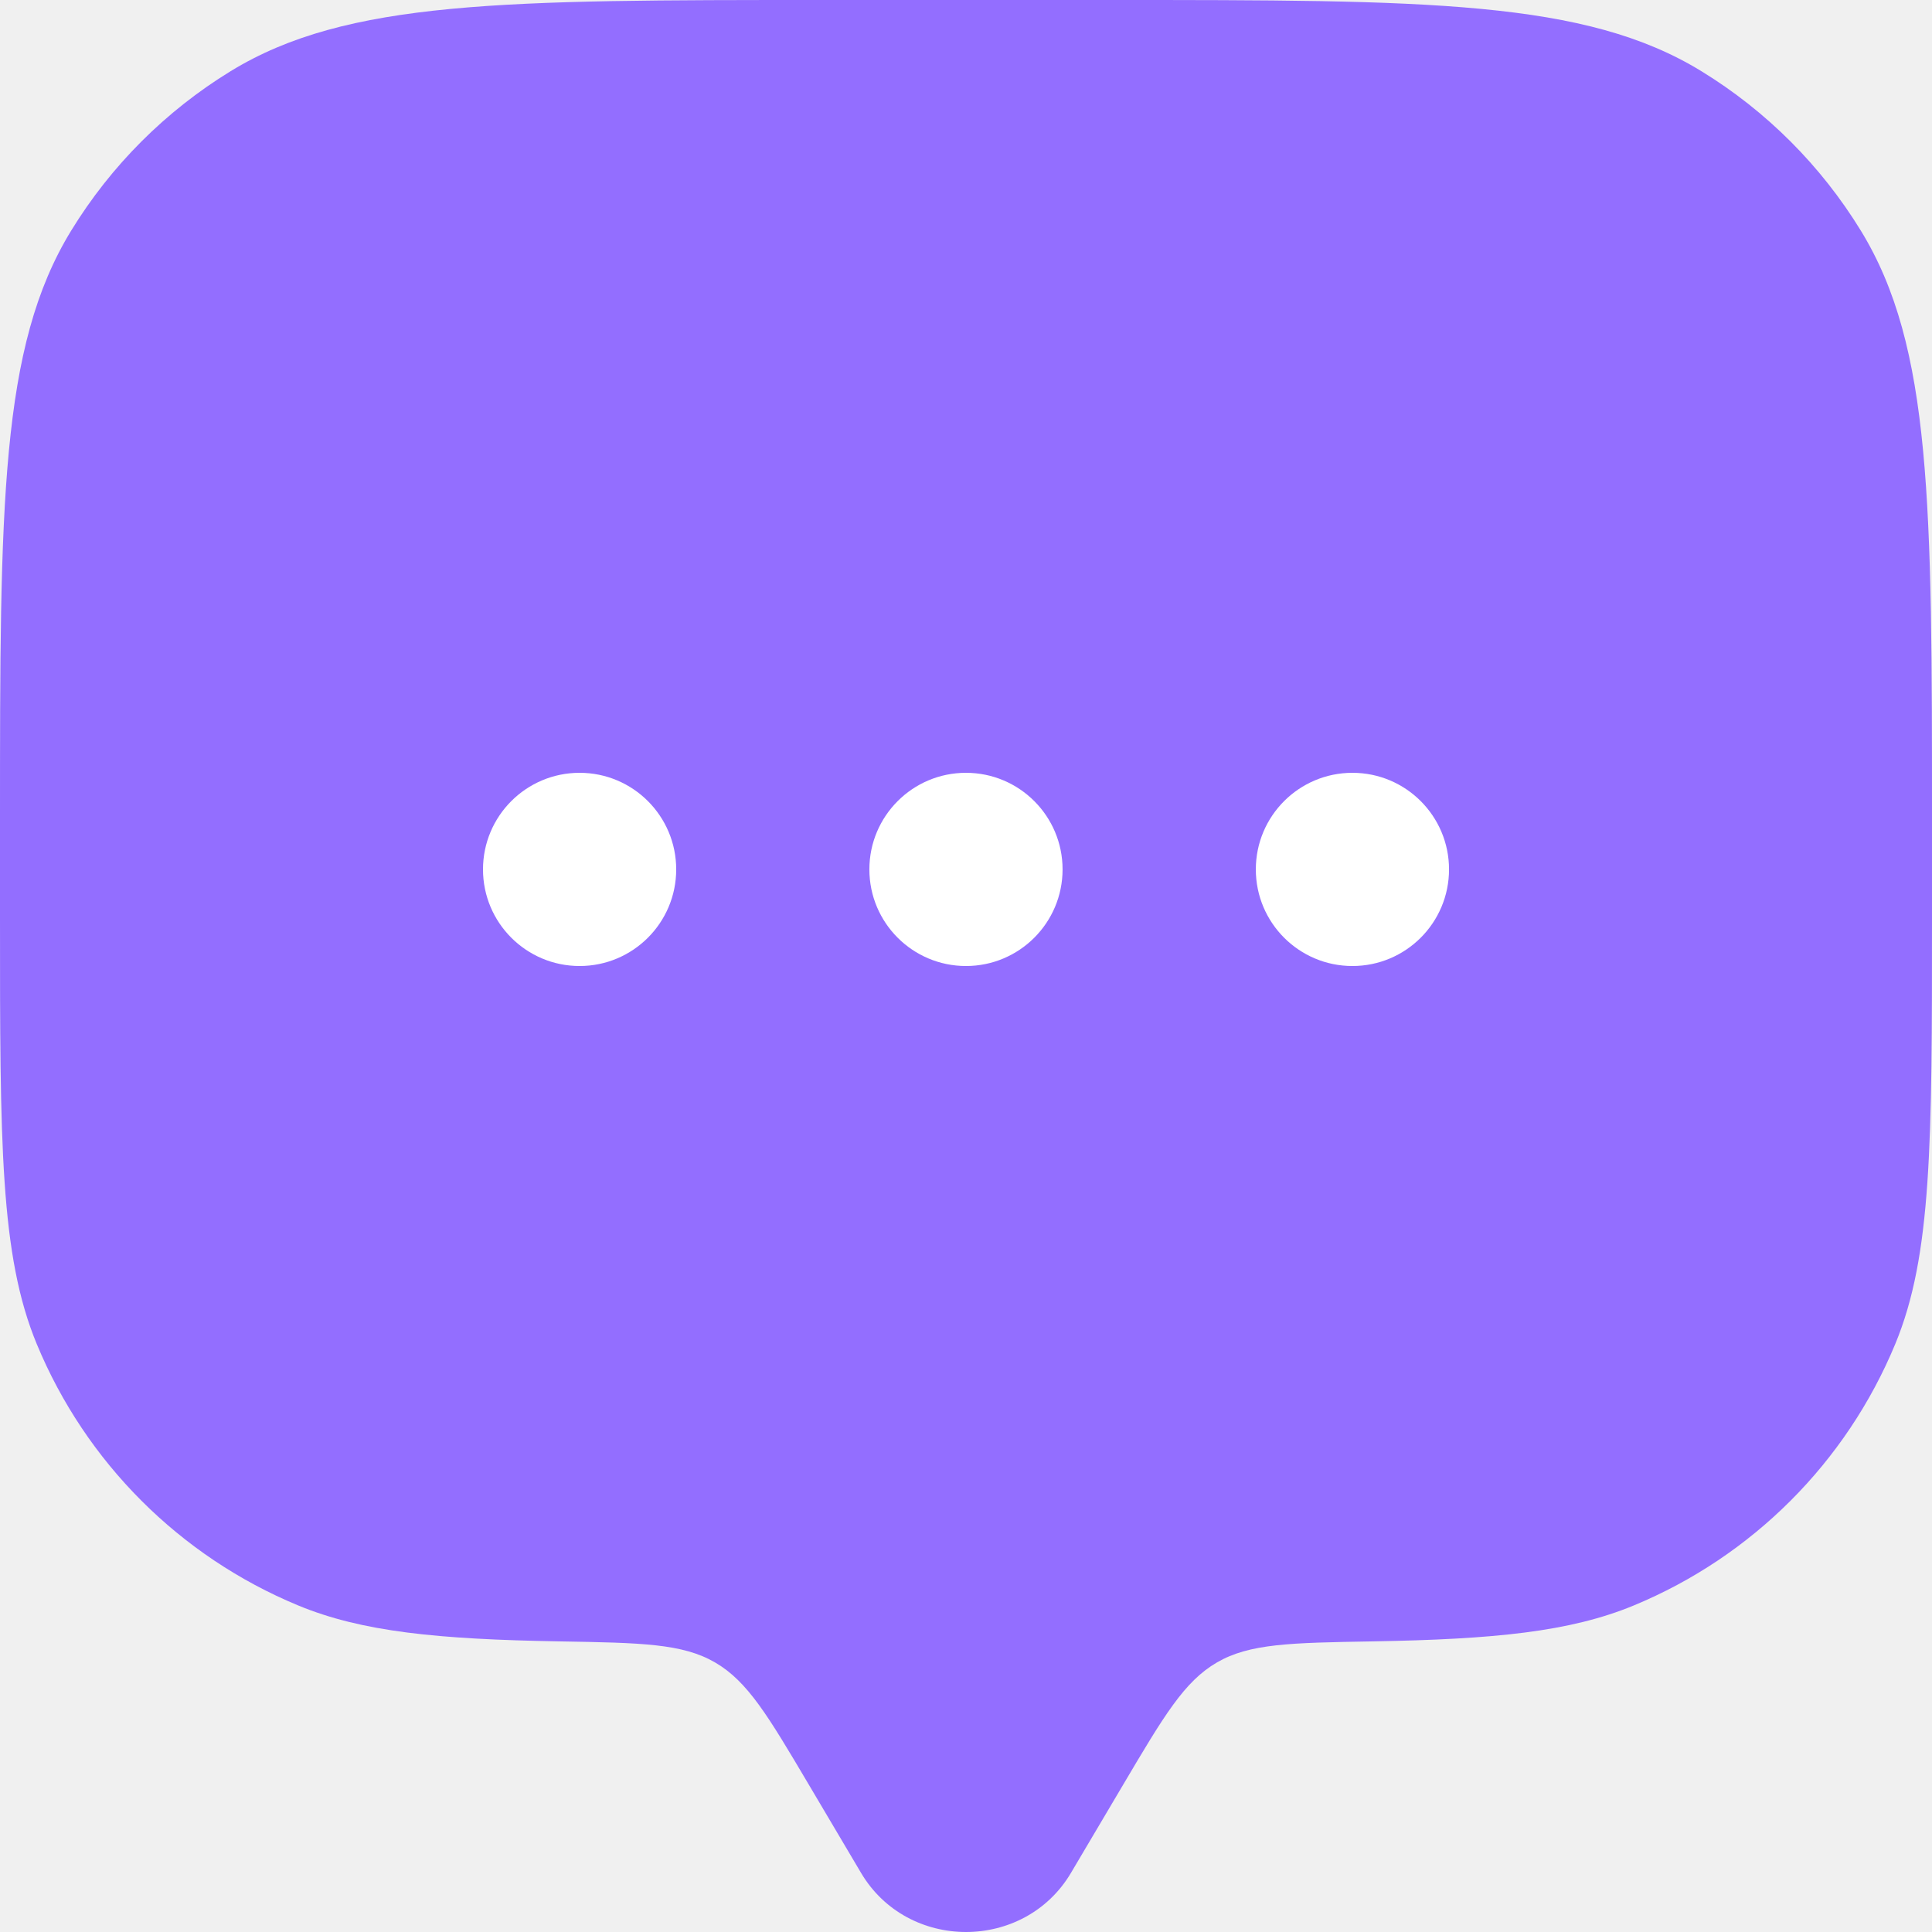
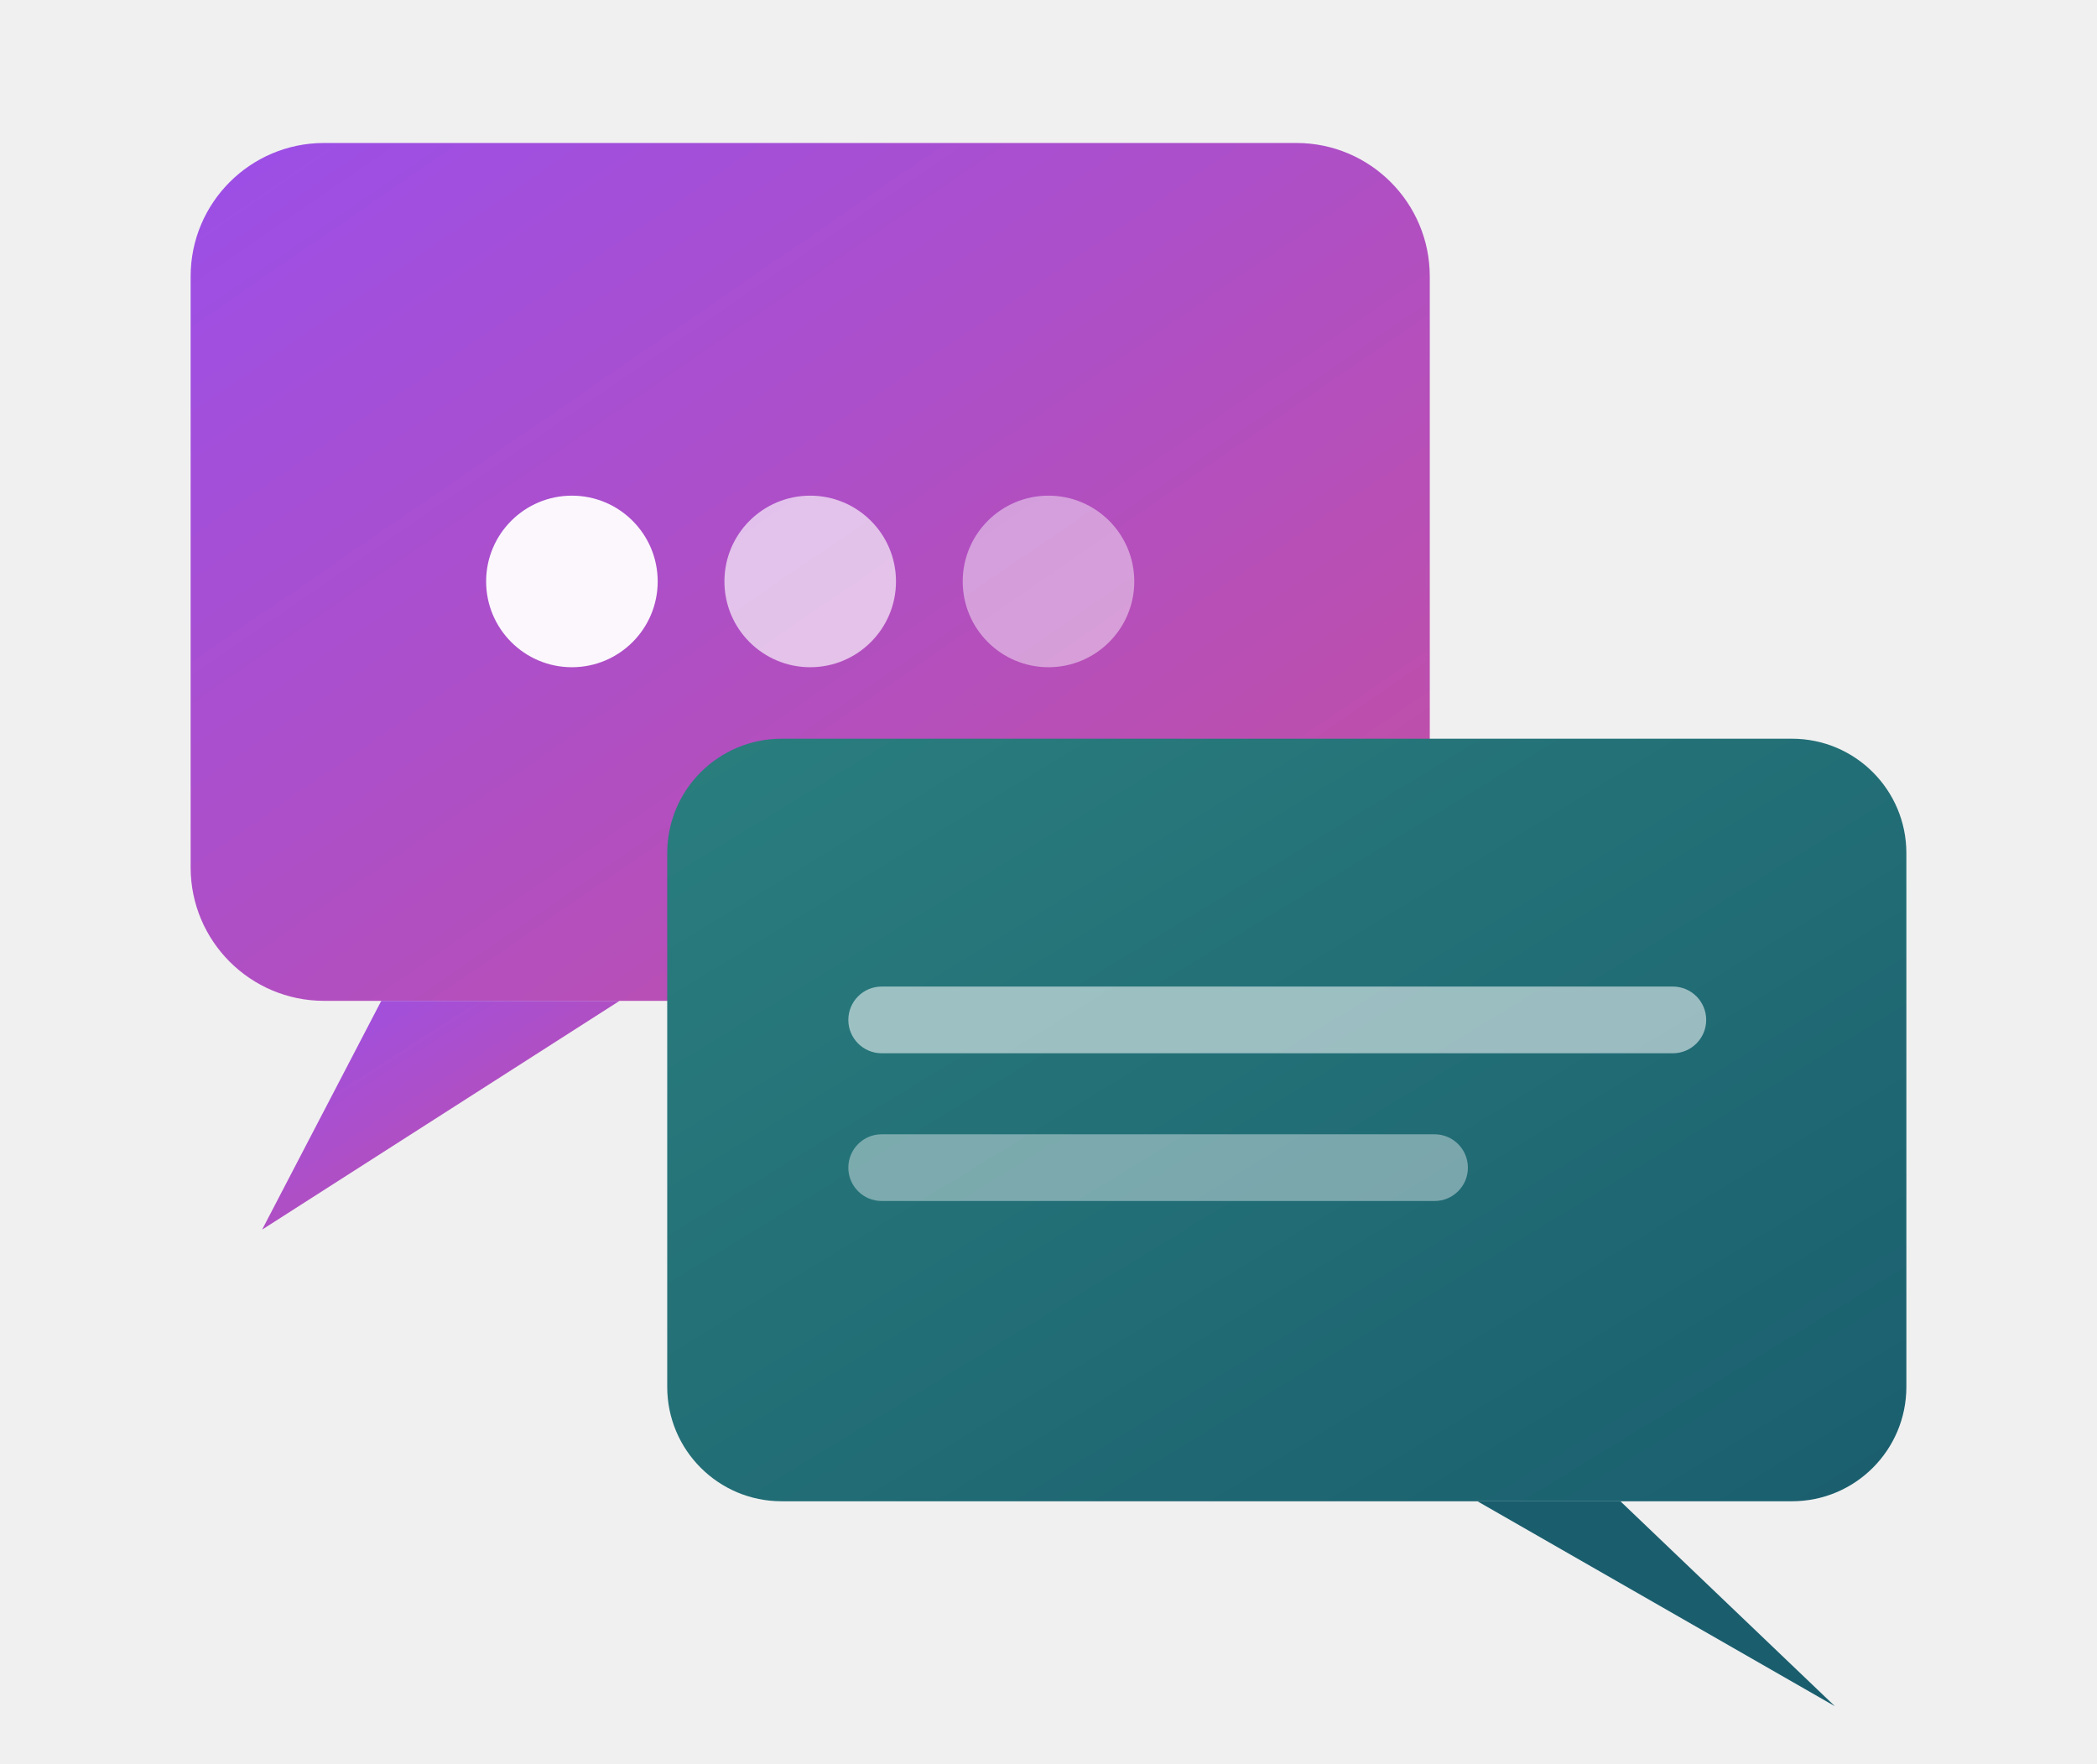
- <svg xmlns="http://www.w3.org/2000/svg" width="300" height="300" viewBox="0 0 300 300" fill="none">
-   <path d="M174.433 277.078L166.301 290.817C159.053 303.061 140.948 303.061 133.7 290.817L125.568 277.078C119.261 266.422 116.108 261.096 111.042 258.148C105.977 255.202 99.599 255.092 86.844 254.873C68.014 254.548 56.204 253.394 46.299 249.292C27.922 241.679 13.321 227.08 5.709 208.702C-4.47037e-07 194.92 0 177.446 0 142.501V127.5C0 78.399 -8.94073e-07 53.848 11.052 35.813C17.236 25.721 25.721 17.236 35.813 11.052C53.848 -8.94073e-07 78.399 0 127.5 0H172.501C221.602 0 246.152 -8.94073e-07 264.188 11.052C274.281 17.236 282.765 25.721 288.949 35.813C300.001 53.848 300.001 78.399 300.001 127.5V142.501C300.001 177.446 300.001 194.92 294.292 208.702C286.68 227.08 272.08 241.679 253.702 249.292C243.797 253.394 231.988 254.548 213.157 254.873C200.401 255.092 194.024 255.202 188.959 258.148C183.893 261.094 180.739 266.422 174.433 277.078Z" fill="#936EFF" />
-   <path d="M225.004 135.002C225.004 143.287 218.288 150.002 210.004 150.002C201.719 150.002 195.004 143.287 195.004 135.002C195.004 126.717 201.719 120.002 210.004 120.002C218.288 120.002 225.004 126.717 225.004 135.002Z" fill="white" />
-   <path d="M164.996 135.002C164.996 143.287 158.281 150.002 149.996 150.002C141.712 150.002 134.996 143.287 134.996 135.002C134.996 126.717 141.712 120.002 149.996 120.002C158.281 120.002 164.996 126.717 164.996 135.002Z" fill="white" />
-   <path d="M105 135.002C105 143.287 98.284 150.002 90 150.002C81.716 150.002 75 143.287 75 135.002C75 126.717 81.716 120.002 90 120.002C98.284 120.002 105 126.717 105 135.002Z" fill="white" />
+ <svg xmlns="http://www.w3.org/2000/svg" viewBox="0 0 440 370" width="440" height="370">
+   <defs>
+     <linearGradient id="purpleGrad" x1="0%" y1="0%" x2="100%" y2="100%">
+       <stop offset="0%" style="stop-color:#9B4FE8;stop-opacity:1" />
+       <stop offset="100%" style="stop-color:#C44FA0;stop-opacity:1" />
+     </linearGradient>
+     <linearGradient id="tealGrad" x1="0%" y1="0%" x2="100%" y2="100%">
+       <stop offset="0%" style="stop-color:#2A7E7E;stop-opacity:1" />
+       <stop offset="100%" style="stop-color:#1A5E6E;stop-opacity:1" />
+     </linearGradient>
+   </defs>
+   <g>
+     <rect x="40" y="30" width="260" height="180" rx="28" ry="28" fill="url(#purpleGrad)" />
+     <polygon points="80,210 55,258 130,210" fill="url(#purpleGrad)" />
+     <circle cx="120" cy="122" r="18" fill="white" opacity="0.95" />
+     <circle cx="170" cy="122" r="18" fill="white" opacity="0.65" />
+     <circle cx="220" cy="122" r="18" fill="white" opacity="0.45" />
+   </g>
+   <g>
+     <rect x="140" y="155" width="260" height="160" rx="24" ry="24" fill="url(#tealGrad)" />
+     <polygon points="340,315 385,358 310,315" fill="#1A5E6E" />
+     <rect x="178" y="207" width="180" height="14" rx="7" fill="white" opacity="0.55" />
+     <rect x="178" y="238" width="130" height="14" rx="7" fill="white" opacity="0.4" />
+   </g>
</svg>
